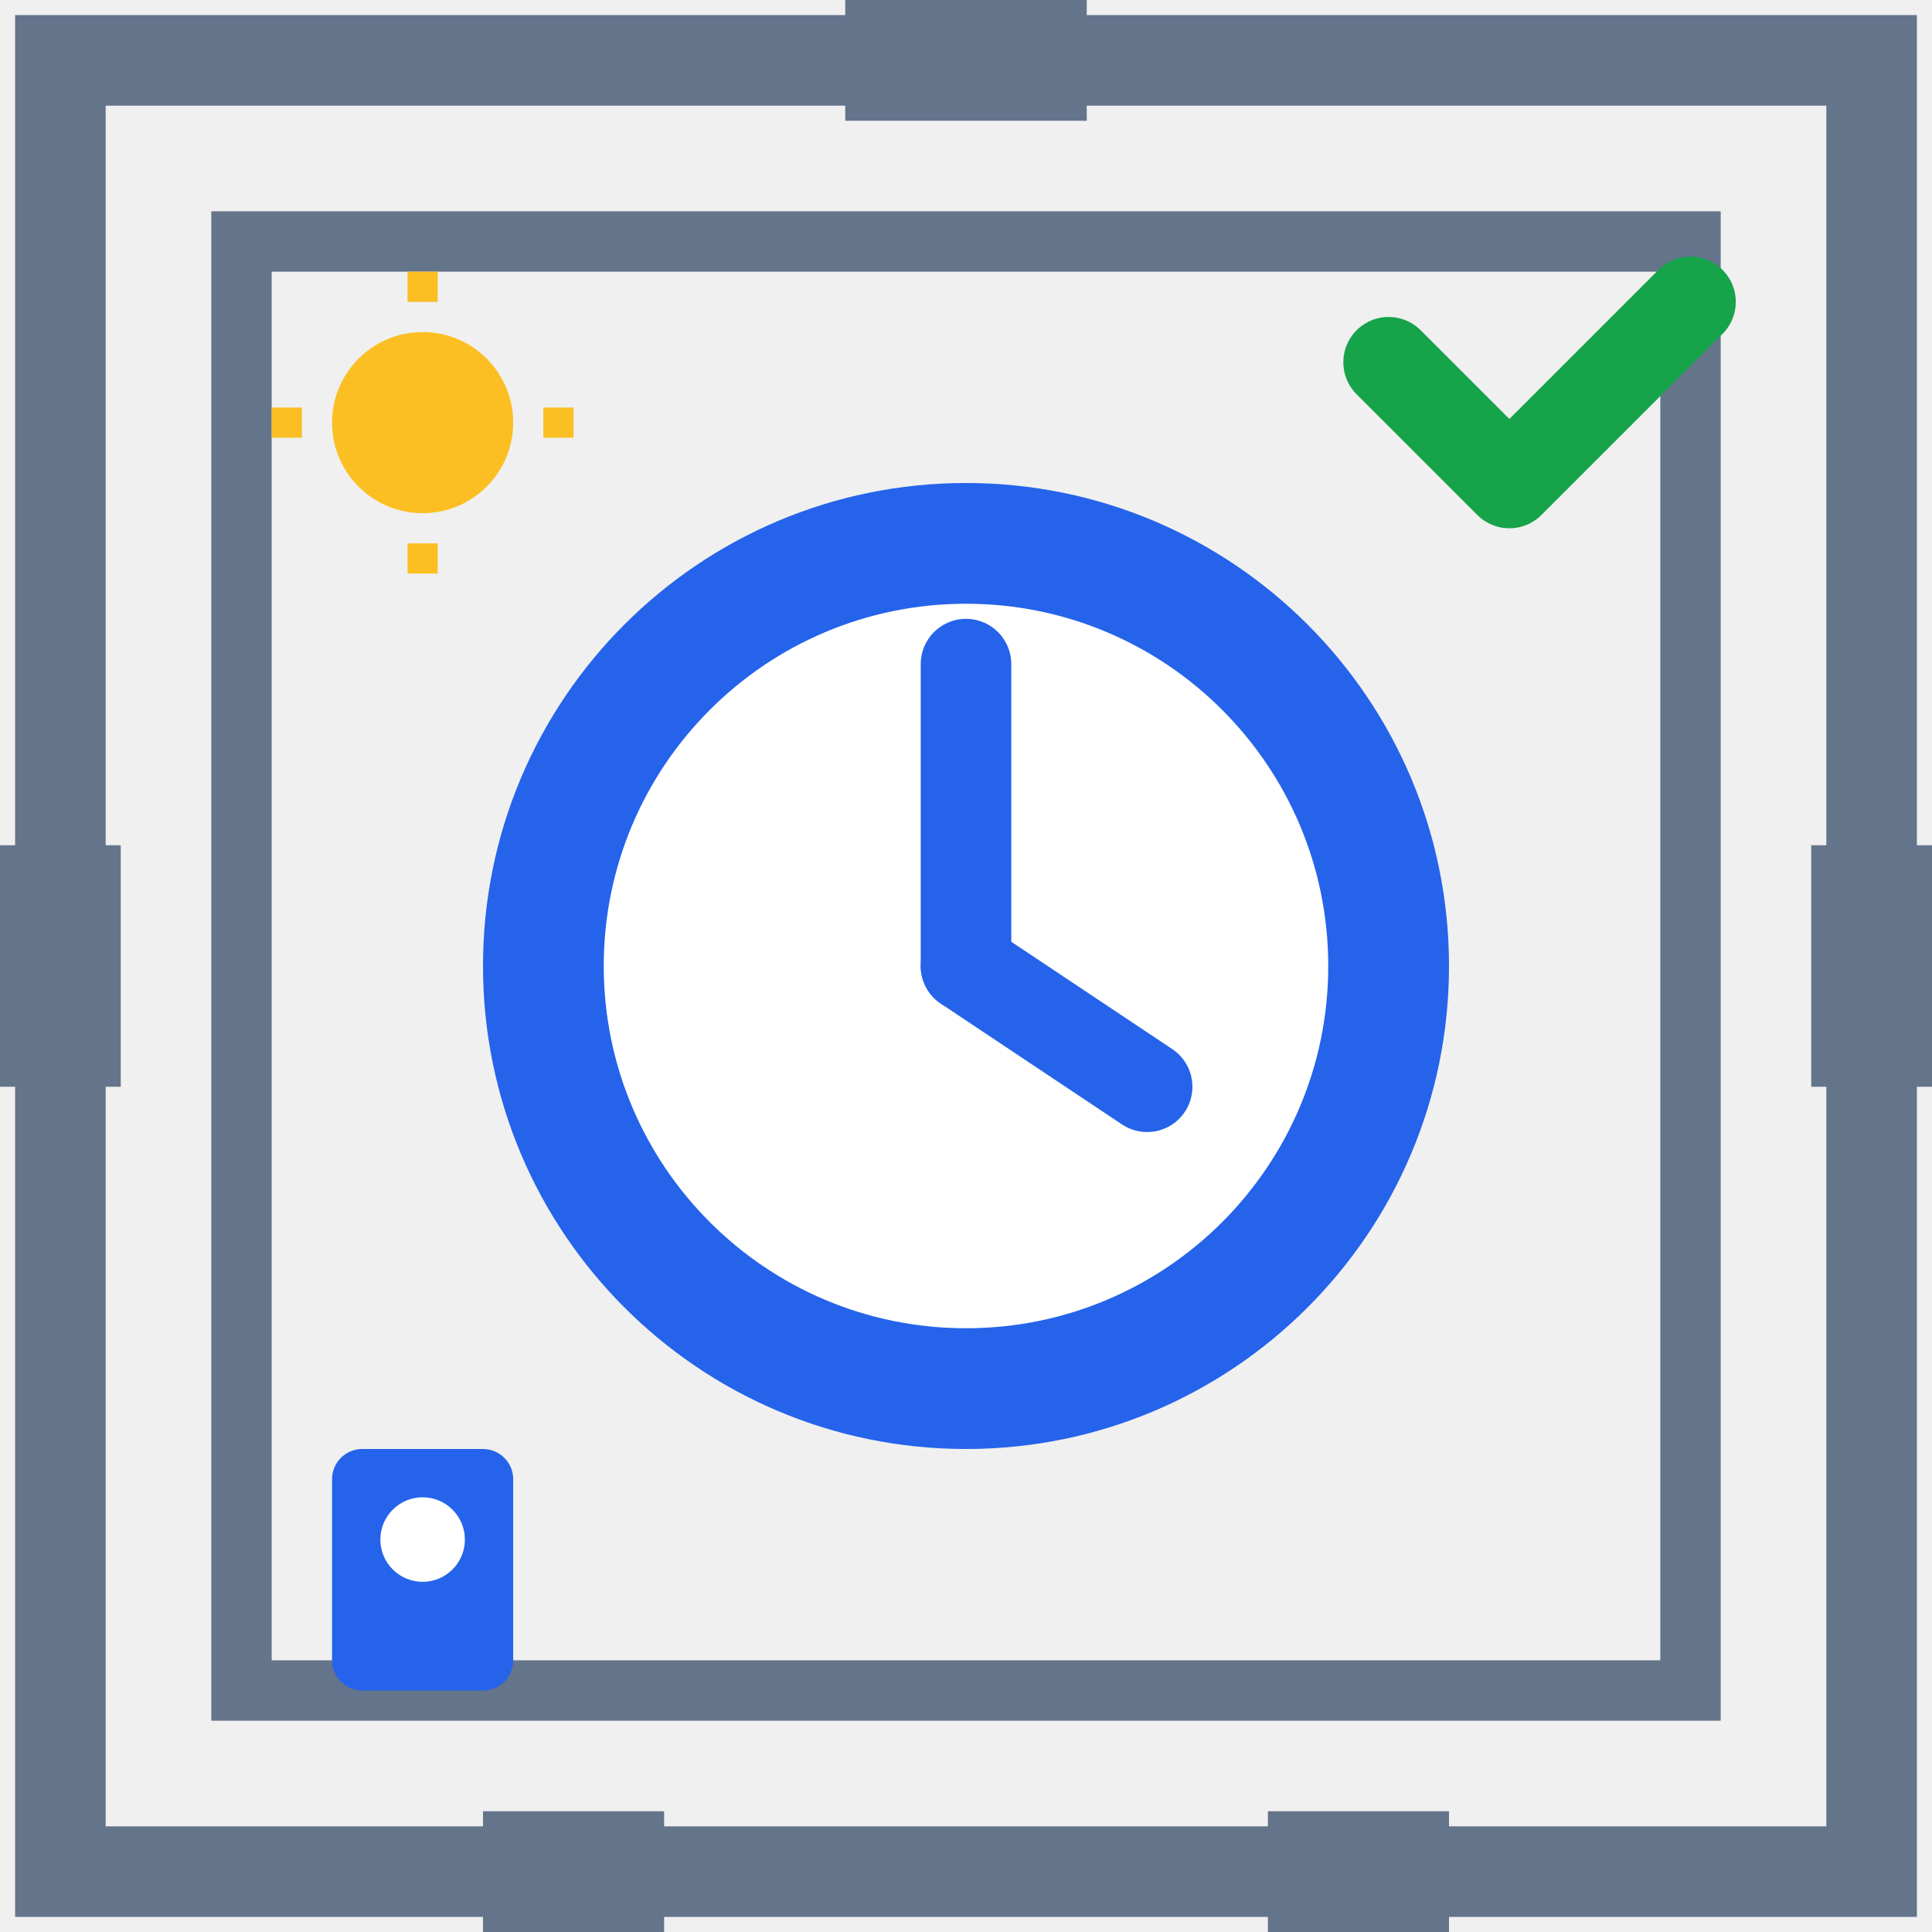
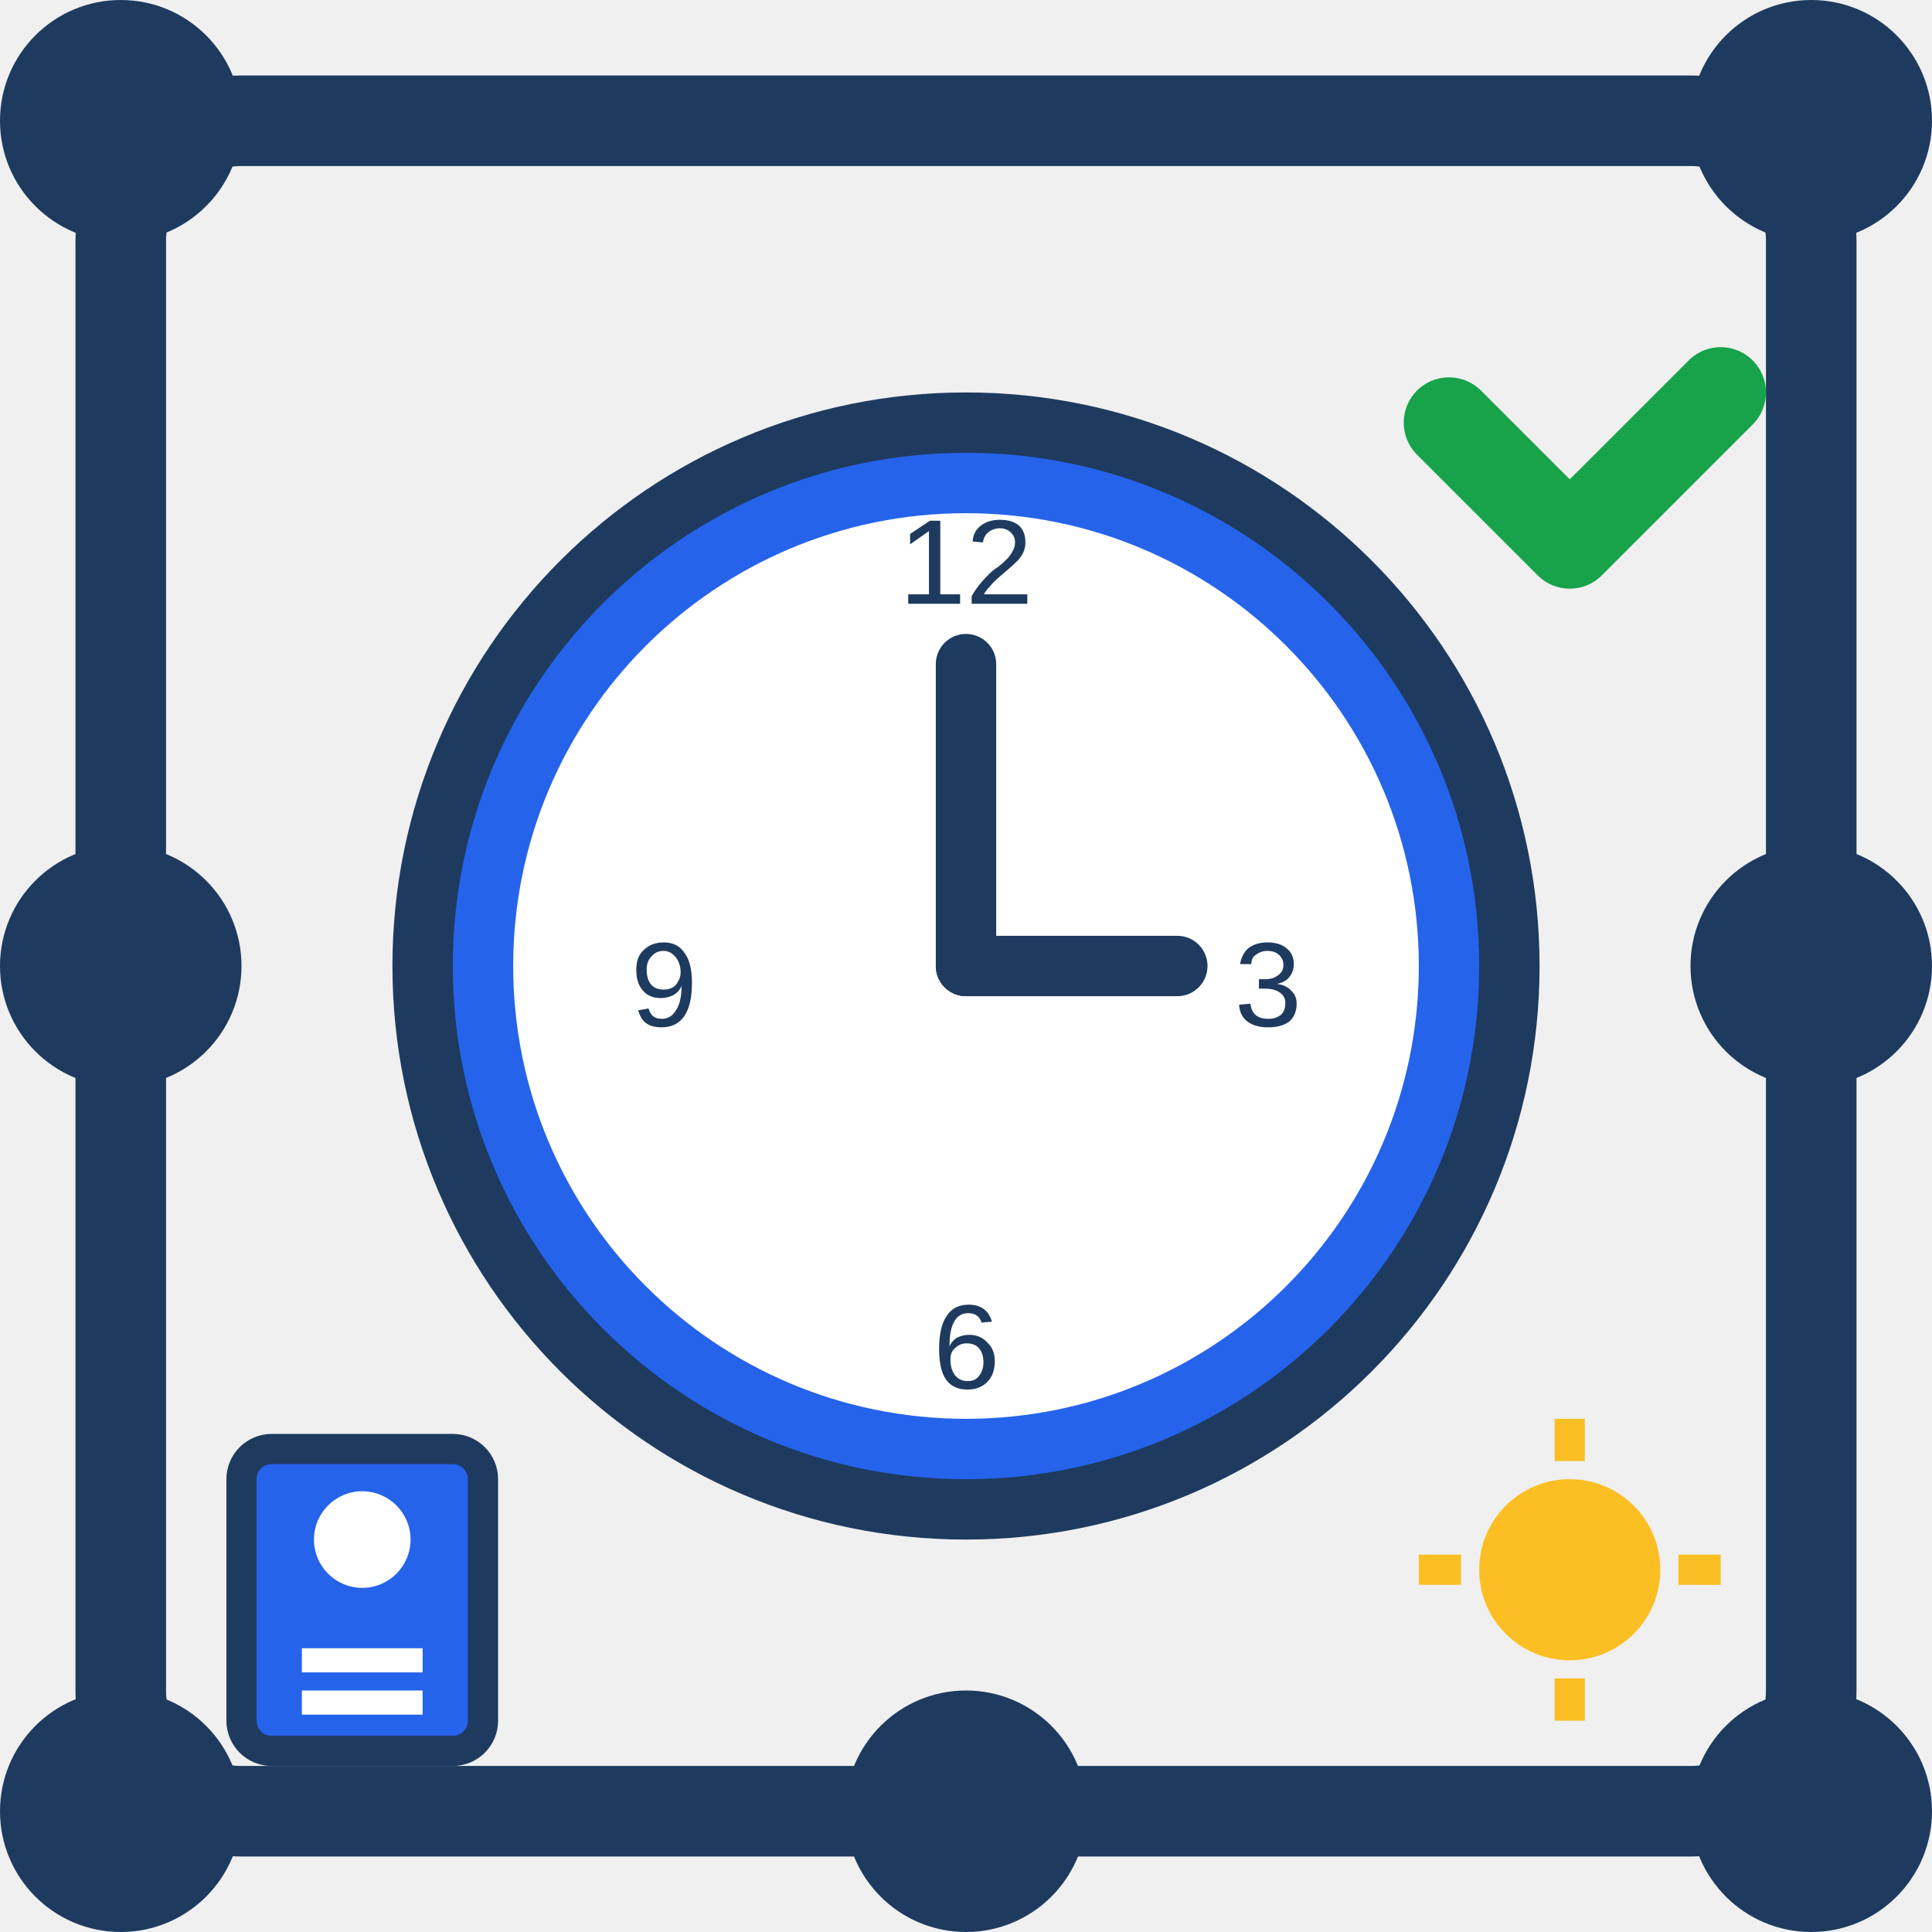
<svg xmlns="http://www.w3.org/2000/svg" viewBox="0 0 32 32">
-   <rect x="1" y="1" width="30" height="30" fill="none" stroke="#64748b" stroke-width="1.5" />
-   <rect x="4" y="4" width="24" height="24" fill="none" stroke="#64748b" stroke-width="1" />
-   <rect x="14" y="0" width="4" height="2" fill="#64748b" />
-   <rect x="8" y="30" width="3" height="2" fill="#64748b" />
-   <rect x="21" y="30" width="3" height="2" fill="#64748b" />
-   <rect x="0" y="14" width="2" height="4" fill="#64748b" />
-   <rect x="30" y="14" width="2" height="4" fill="#64748b" />
-   <circle cx="16" cy="16" r="8" fill="#2563eb" />
-   <circle cx="16" cy="16" r="6" fill="white" />
-   <line x1="16" y1="16" x2="16" y2="11" stroke="#2563eb" stroke-width="1.5" stroke-linecap="round" />
-   <line x1="16" y1="16" x2="19" y2="18" stroke="#2563eb" stroke-width="1.5" stroke-linecap="round" />
-   <path d="M 23 6 L 25 8 L 28 5" stroke="#16a34a" stroke-width="1.5" fill="none" stroke-linecap="round" stroke-linejoin="round" />
-   <circle cx="7" cy="7" r="1.5" fill="#fbbf24" />
-   <line x1="7" y1="5" x2="7" y2="4.5" stroke="#fbbf24" stroke-width="0.5" />
-   <line x1="7" y1="9.5" x2="7" y2="9" stroke="#fbbf24" stroke-width="0.5" />
-   <line x1="5" y1="7" x2="4.5" y2="7" stroke="#fbbf24" stroke-width="0.5" />
-   <line x1="9.5" y1="7" x2="9" y2="7" stroke="#fbbf24" stroke-width="0.5" />
-   <path d="M 25 26 A 1.5 1.5 0 1 0 25 29 A 1.2 1.2 0 1 1 25 26" fill="#94a3b8" />
-   <rect x="5.5" y="24" width="3" height="4" rx="0.5" fill="#2563eb" />
-   <circle cx="7" cy="25.5" r="0.7" fill="white" />
+   <rect x="2" y="2" width="28" height="28" fill="none" stroke="#1e3a5f" stroke-width="1.5" rx="2" />
+   <circle cx="2" cy="2" r="2" fill="#1e3a5f" />
+   <circle cx="30" cy="2" r="2" fill="#1e3a5f" />
+   <circle cx="2" cy="16" r="2" fill="#1e3a5f" />
+   <circle cx="16" cy="16" r="2" fill="#1e3a5f" />
+   <circle cx="30" cy="16" r="2" fill="#1e3a5f" />
+   <circle cx="2" cy="30" r="2" fill="#1e3a5f" />
+   <circle cx="16" cy="30" r="2" fill="#1e3a5f" />
+   <circle cx="30" cy="30" r="2" fill="#1e3a5f" />
+   <circle cx="16" cy="16" r="9" fill="#2563eb" stroke="#1e3a5f" stroke-width="1" />
+   <circle cx="16" cy="16" r="7.5" fill="white" />
+   <text x="16" y="10" font-family="Arial" font-size="2" fill="#1e3a5f" text-anchor="middle">12</text>
+   <text x="21" y="17" font-family="Arial" font-size="2" fill="#1e3a5f" text-anchor="middle">3</text>
+   <text x="16" y="23" font-family="Arial" font-size="2" fill="#1e3a5f" text-anchor="middle">6</text>
+   <text x="11" y="17" font-family="Arial" font-size="2" fill="#1e3a5f" text-anchor="middle">9</text>
+   <line x1="16" y1="16" x2="16" y2="11" stroke="#1e3a5f" stroke-width="1" stroke-linecap="round" />
+   <line x1="16" y1="16" x2="19.5" y2="16" stroke="#1e3a5f" stroke-width="1" stroke-linecap="round" />
+   <path d="M 24 7 L 26 9 L 28.5 6.5" stroke="#16a34a" stroke-width="1.5" fill="none" stroke-linecap="round" stroke-linejoin="round" />
+   <rect x="4" y="24" width="4" height="5" rx="0.5" fill="#2563eb" stroke="#1e3a5f" stroke-width="0.5" />
+   <circle cx="6" cy="25.5" r="0.8" fill="white" />
+   <line x1="5" y1="27.5" x2="7" y2="27.5" stroke="white" stroke-width="0.4" />
+   <line x1="5" y1="28.2" x2="7" y2="28.2" stroke="white" stroke-width="0.4" />
+   <circle cx="26" cy="26" r="1.5" fill="#fbbf24" />
+   <line x1="26" y1="23.5" x2="26" y2="24.2" stroke="#fbbf24" stroke-width="0.5" />
+   <line x1="26" y1="27.8" x2="26" y2="28.5" stroke="#fbbf24" stroke-width="0.5" />
+   <line x1="23.5" y1="26" x2="24.2" y2="26" stroke="#fbbf24" stroke-width="0.5" />
+   <line x1="27.8" y1="26" x2="28.5" y2="26" stroke="#fbbf24" stroke-width="0.5" />
+   <path d="M 5 7 A 2 2 0 1 0 5 11 A 1.5 1.5 0 1 1 5 7" fill="#94a3b8" />
</svg>
